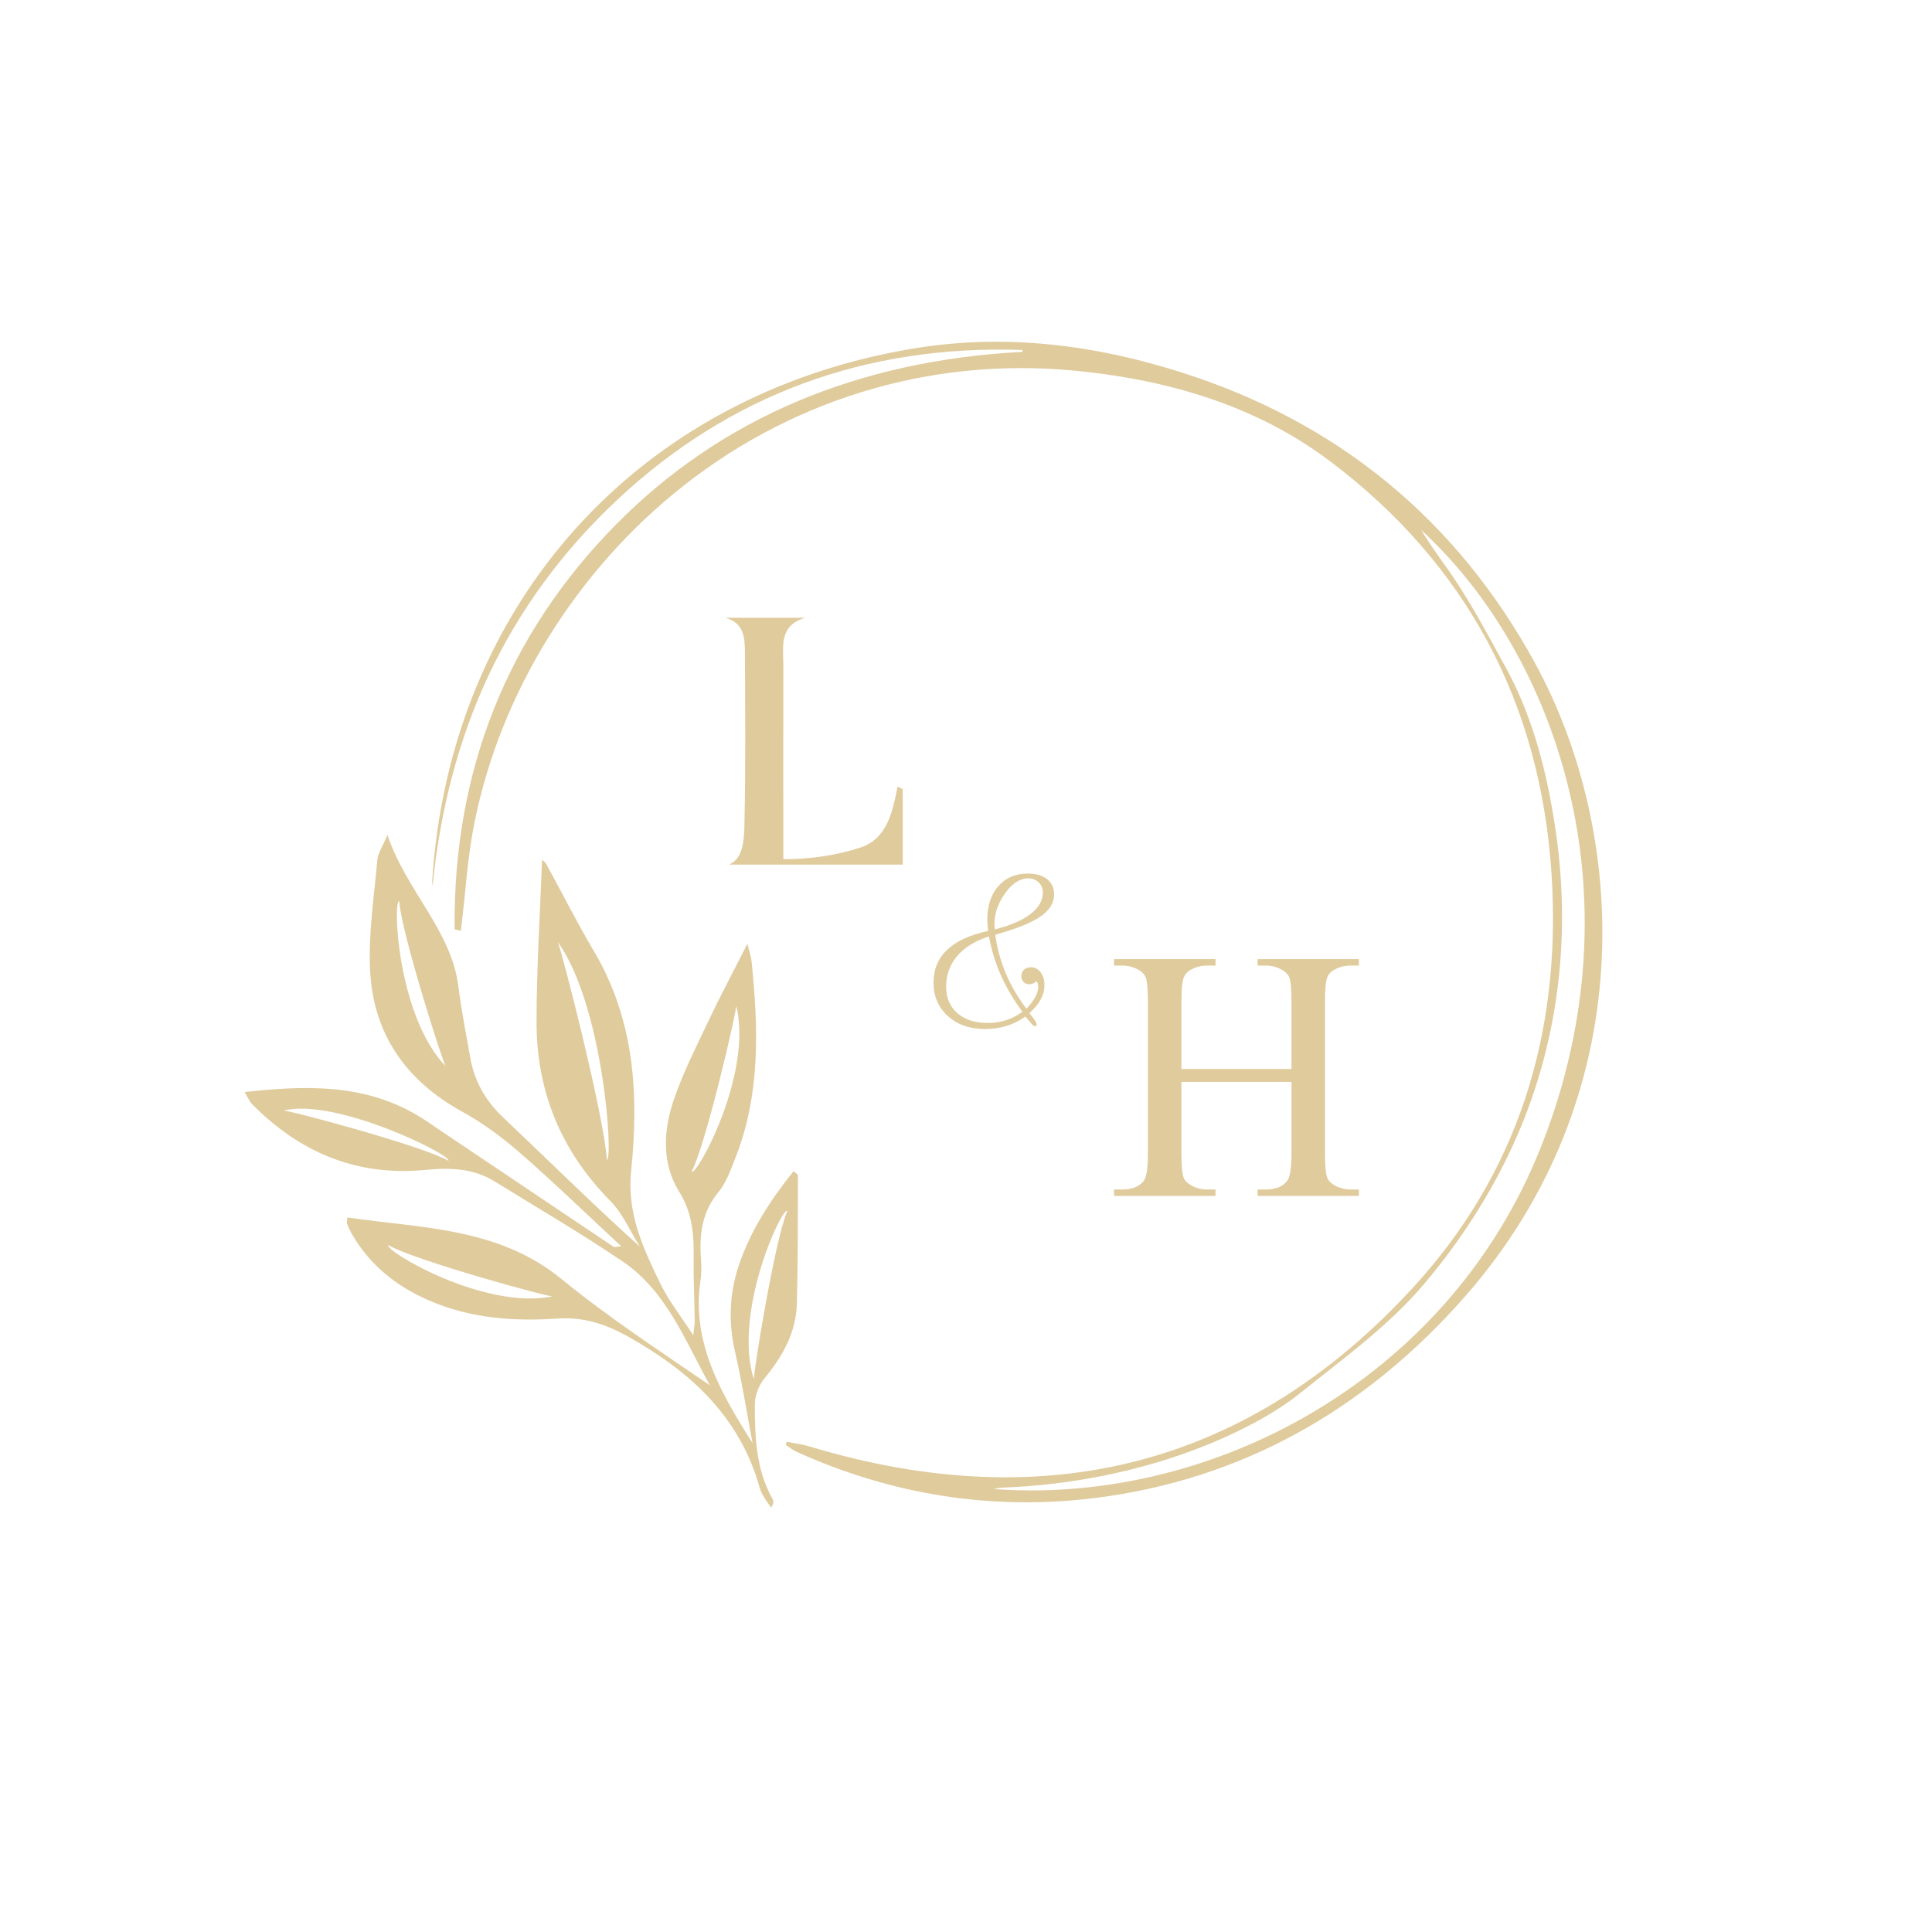
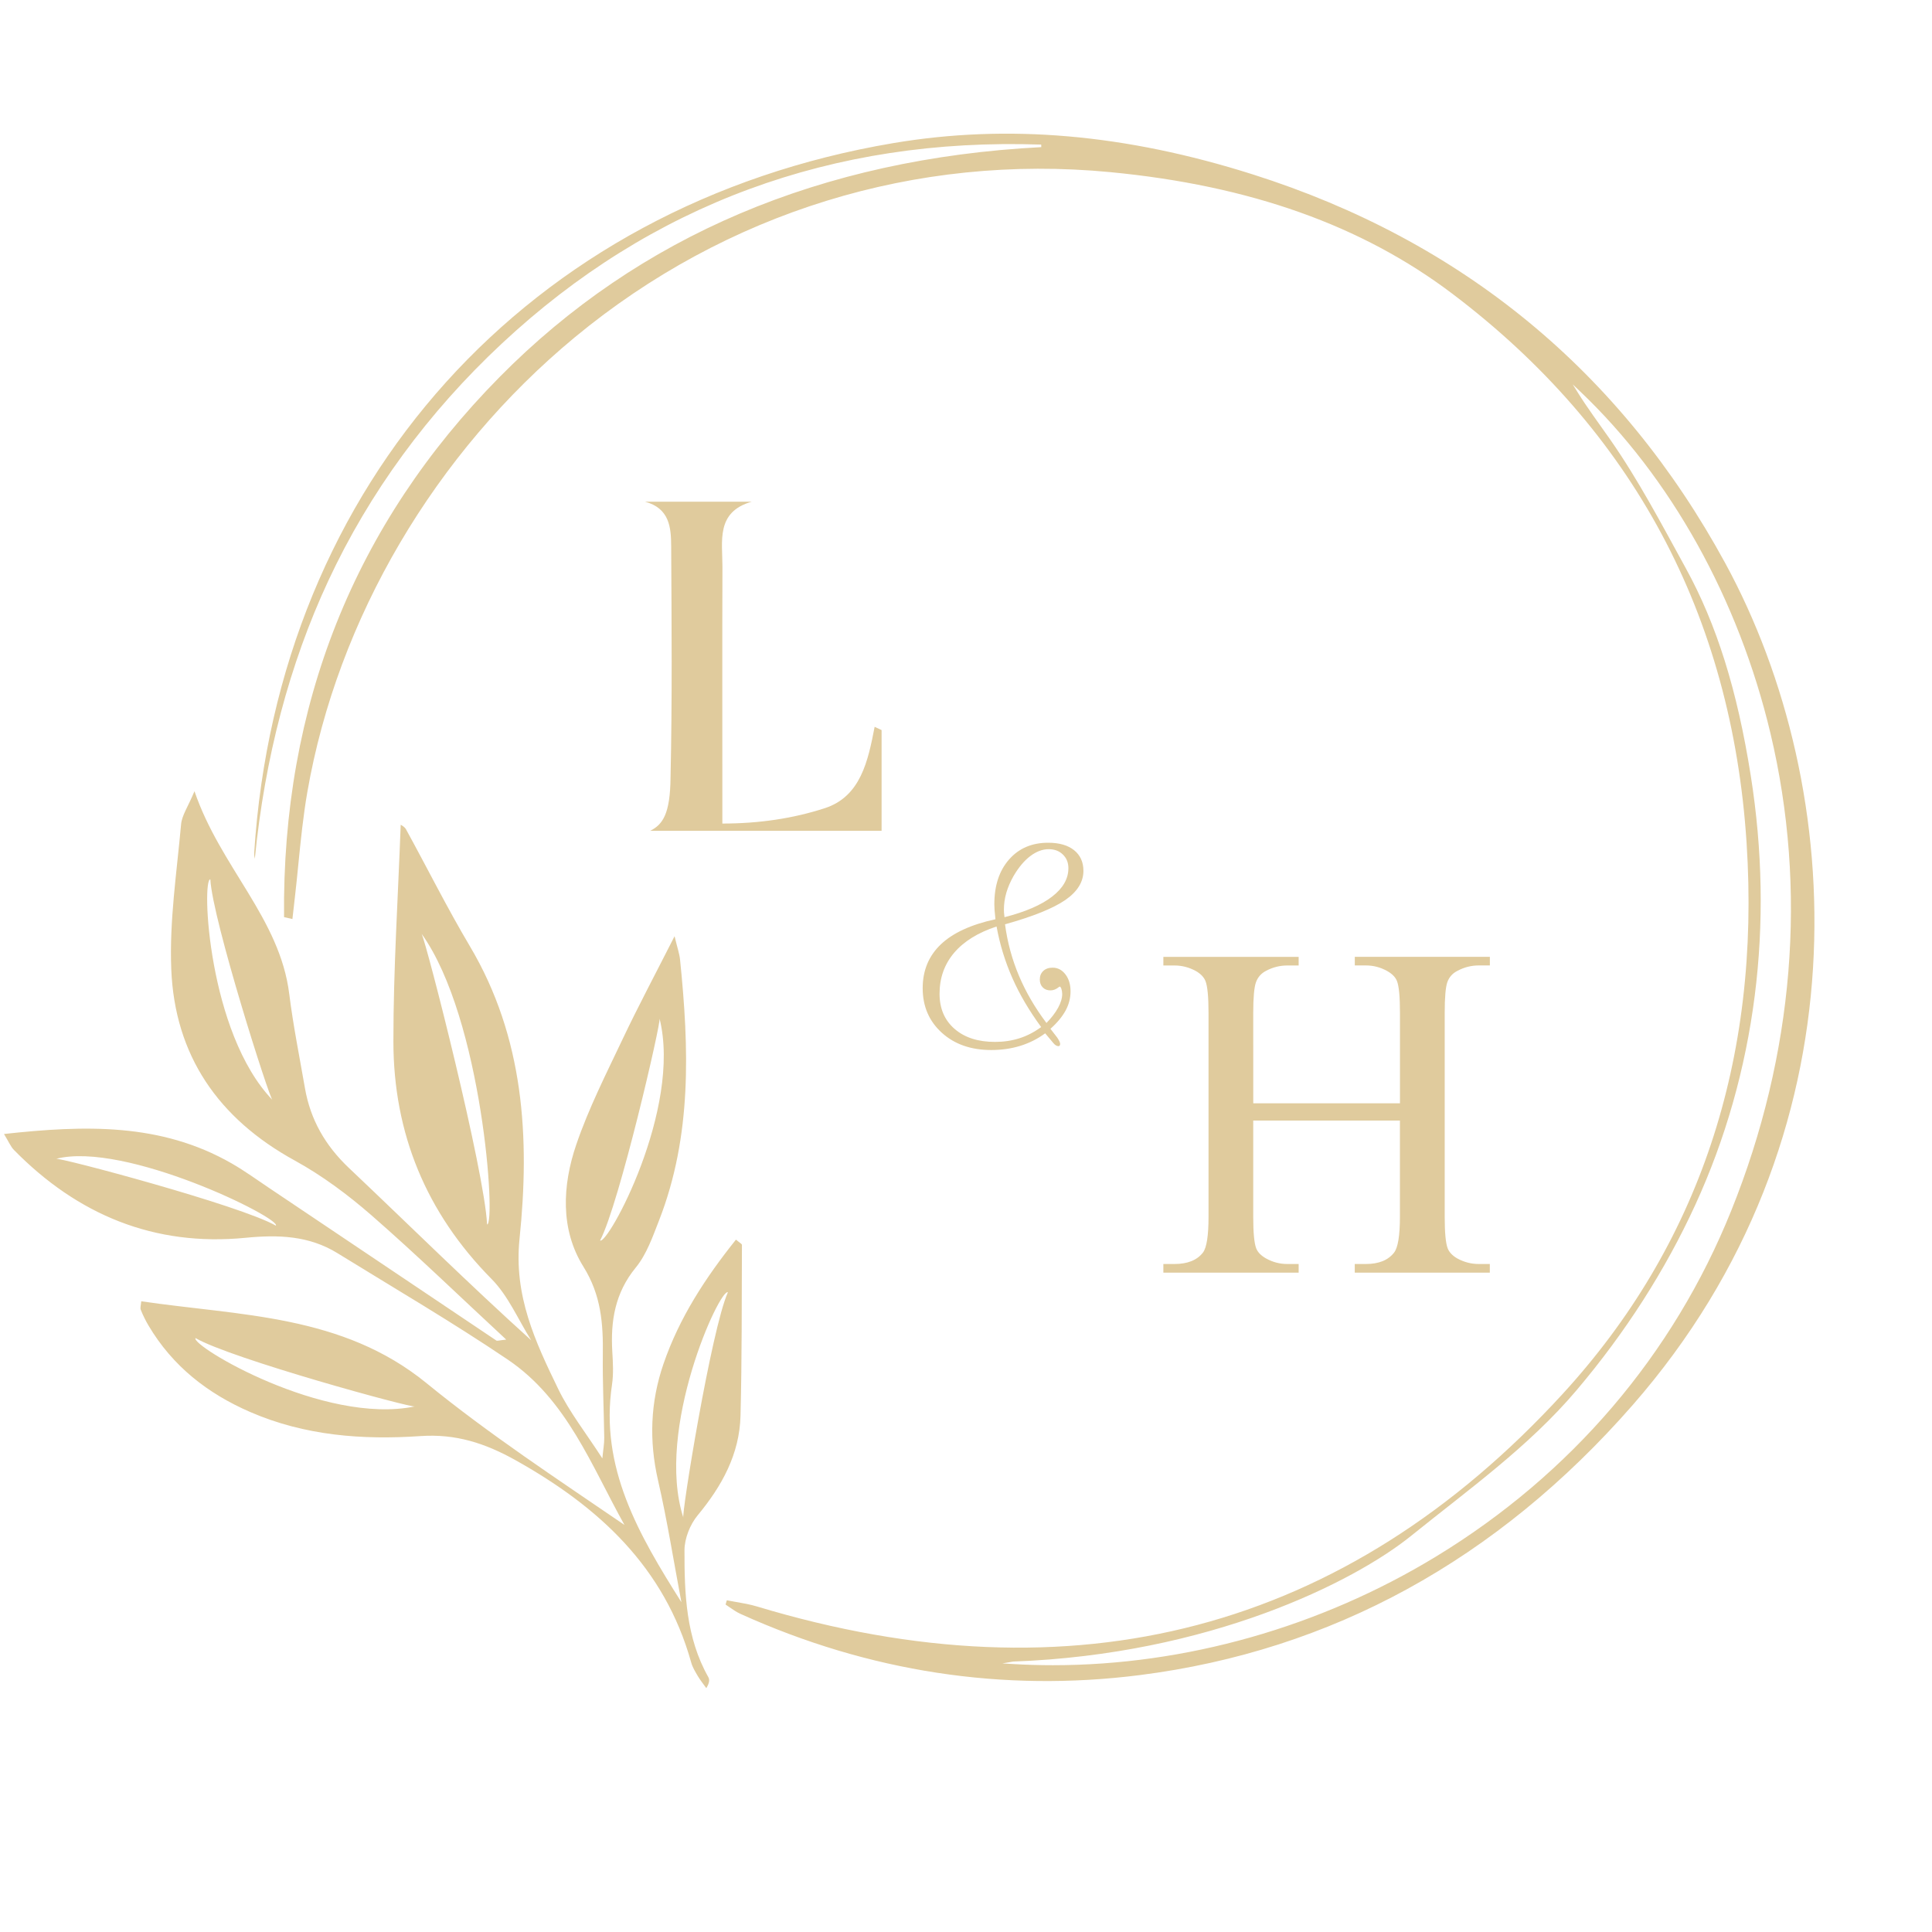
- <svg xmlns="http://www.w3.org/2000/svg" version="1.1" id="svg2" width="800" height="800" viewBox="0 0 1158.56 1403.333">
-   <defs id="defs6" />
+ <svg xmlns="http://www.w3.org/2000/svg" version="1.1" id="svg2" x="0px" y="0px" viewBox="0 0 600 600" style="enable-background:new 0 0 600 600;" xml:space="preserve">
+   <style type="text/css">
+ 	.st0{fill:#E0CB9D;}
+ </style>
  <g id="g8" transform="matrix(1.333333,0,0,-1.333333,0,1403.333)">
    <g id="g10" transform="scale(0.1)">
-       <path d="m 5518.31,4701.55 h 599.41 v 369.18 c 0,65.96 -4.12,109.41 -12.35,130.34 -6.36,15.85 -19.68,29.51 -39.96,40.91 -27.29,15.24 -56.14,22.84 -86.59,22.84 h -45.68 v 35.2 H 6485 v -35.2 h -45.68 c -30.44,0 -59.31,-7.29 -86.58,-21.88 -20.3,-10.16 -34.1,-25.54 -41.38,-46.16 -7.31,-20.61 -10.94,-62.63 -10.94,-126.05 v -832.54 c 0,-65.33 4.11,-108.47 12.36,-129.4 6.34,-15.85 19.35,-29.51 39.02,-40.92 27.89,-15.23 57.08,-22.83 87.52,-22.83 H 6485 v -35.2 h -551.86 v 35.2 h 45.68 c 52.64,0 91,15.54 115.13,46.63 15.85,20.28 23.77,69.14 23.77,146.52 v 392.95 h -599.41 v -392.95 c 0,-65.33 4.11,-108.47 12.36,-129.4 6.34,-15.85 19.66,-29.51 39.96,-40.92 27.28,-15.23 56.14,-22.83 86.58,-22.83 h 46.64 v -35.2 h -552.81 v 35.2 h 45.67 c 53.29,0 91.96,15.54 116.08,46.63 15.23,20.28 22.83,69.14 22.83,146.52 v 832.54 c 0,65.96 -4.13,109.41 -12.37,130.34 -6.35,15.85 -19.36,29.51 -39.01,40.91 -27.91,15.24 -57.08,22.84 -87.53,22.84 h -45.67 v 35.2 h 552.81 v -35.2 h -46.64 c -30.44,0 -59.3,-7.29 -86.58,-21.88 -19.67,-10.16 -33.3,-25.54 -40.9,-46.16 -7.62,-20.61 -11.42,-62.63 -11.42,-126.05 v -369.18" style="fill:#e0cb9d;fill-opacity:1;fill-rule:nonzero;stroke:none" id="path12" />
-       <path d="m 4537,2420.54 c 801.6,29.16 1390.91,323.76 1626.01,513.38 235.61,190.02 481.14,364.93 675.65,594.48 199.5,235.47 362.87,490.45 485.51,757.85 123.16,268.47 204.91,556.01 242.99,854.6 37.32,292.6 31.86,595.35 -16.25,899.82 -55.09,348.76 -139.44,617.93 -265.44,847.09 -102.33,186.12 -194.41,361.95 -310.13,527.52 -45.41,64.96 -93.61,129.81 -130.72,189.63 l -21.04,33.91 28.94,-27.46 c 371.87,-352.84 648.56,-849.52 779.08,-1398.53 151.61,-637.71 96.22,-1311.81 -160.21,-1949.44 -236.67,-588.52 -653.78,-1077.31 -1206.24,-1413.52 -474.81,-288.94 -1024.9,-444.23 -1565.4,-444.23 -54.19,0 -108.26,1.56 -162.17,4.7 l -44.57,2.61 z m -1114,194.93 c 523.96,-236.99 1073.03,-321.21 1631.97,-250.22 782.68,99.39 1459.99,470.38 2013.14,1102.67 958.65,1095.78 881.11,2517.29 379,3439.99 C 7020.83,7691.29 6371.23,8225.89 5516.34,8496.86 4996.28,8661.71 4515.97,8703.51 4048.01,8624.67 2558.23,8373.62 1533.17,7235.6 1436.55,5725.41 c -0.52,-8.11 0.68,-16.37 2.5,-24.89 40.87,413.67 141.75,795.47 300,1135.28 168.17,361.15 407.04,687.62 709.97,970.34 609.12,568.49 1350.35,841.89 2203.32,812.28 l 0.1,-10.28 c -899.4,-46.9 -1644.07,-362.97 -2213.33,-939.45 -592.86,-600.33 -889.09,-1342.73 -880.49,-2206.5 l 34.18,-7.79 10.23,89.57 c 5.22,45.13 9.82,91.17 14.28,135.69 9.65,96.35 19.61,195.98 36.42,292.86 122.97,708.49 521.55,1386.13 1093.55,1859.13 617.6,510.72 1394.17,750.26 2186.61,674.29 571.53,-54.76 1029.3,-217.58 1399.5,-497.75 736.29,-557.22 1140.33,-1311.51 1200.87,-2241.9 57.81,-888.15 -195.35,-1646.32 -752.43,-2253.44 -887.13,-966.87 -1994.31,-1258.68 -3290.84,-867.46 -28.06,8.46 -57.81,13.6 -86.56,18.58 -12.28,2.13 -24.56,4.26 -36.76,6.63 l -5.05,-17.29 c 5.72,-3.74 11.39,-7.63 17.03,-11.53 13.86,-9.57 28.2,-19.47 43.35,-26.31" style="fill:#e0cb9d;fill-opacity:1;fill-rule:nonzero;stroke:none" id="path14" />
-       <path d="m 3999.76,6226.4 c 0,-134.73 0,-269.47 0,-411.54 -320.57,0 -656.03,0 -945.49,0 51.68,25.62 81.6,69.61 83.21,216.78 7.02,315.02 4.31,630.28 2.55,945.44 -0.42,76.43 -6.29,155.52 -107.16,182.5 145.56,0 291.12,0 436.69,0 -147.97,-41.96 -119.57,-162.14 -119.91,-267.36 -1,-308.32 -0.36,-616.65 -0.36,-924.98 0,-36.81 0,-53.05 0,-122.8 150,0 289.17,20.66 418.69,62.88 146.86,47.87 176.65,193.69 203.56,332.38 9.41,-4.43 18.82,-8.87 28.22,-13.3" style="fill:#e0cb9d;fill-opacity:1;fill-rule:nonzero;stroke:none" id="path16" />
-       <path d="m 4502,5461.95 c 84.97,21.6 149.72,49.56 194.25,83.84 44.53,34.28 66.8,73.04 66.8,116.27 0,22.72 -7.54,41.37 -22.64,55.9 -15.09,14.53 -34.37,21.81 -57.85,21.81 -25.35,0 -50.41,-9.42 -75.18,-28.24 -24.79,-18.82 -47.43,-45.75 -67.92,-80.77 -13.42,-23.48 -23.39,-46.59 -29.91,-69.31 -6.52,-22.74 -9.78,-45.66 -9.78,-68.77 0,-4.1 0.09,-8.09 0.28,-12.01 0.18,-3.91 0.84,-10.16 1.95,-18.72 z m 149.81,-448.88 c -48.82,66.33 -88.04,133.04 -117.66,200.13 -29.63,67.07 -51.15,137.31 -64.57,210.73 -76.02,-24.97 -133.87,-60.85 -173.56,-107.6 -39.69,-46.78 -59.54,-102.58 -59.54,-167.42 0,-60.01 20.41,-107.79 61.21,-143.38 40.81,-35.59 95.87,-53.39 165.19,-53.39 35.4,0 68.56,4.94 99.5,14.81 30.92,9.88 60.73,25.24 89.43,46.12 z m 16.21,-25.7 c -30.93,-22.74 -64.84,-39.79 -101.73,-51.16 -36.9,-11.36 -76.4,-17.04 -118.51,-17.04 -82.73,0 -150.09,23.57 -202.07,70.71 -51.99,47.13 -77.98,107.78 -77.98,181.94 0,72.3 24.68,131.93 74.07,178.89 49.37,46.95 123.81,81.24 223.31,102.85 -1.87,17.14 -3.07,29.81 -3.63,38.01 -0.56,8.19 -0.84,15.83 -0.84,22.91 0,76.4 20.03,137.42 60.09,183.07 40.06,45.65 93.26,68.48 159.59,68.48 45.46,0 80.87,-10.15 106.21,-30.47 25.34,-20.31 38.01,-48.35 38.01,-84.12 0,-45.48 -24.69,-85.25 -74.06,-119.34 -49.39,-34.11 -131.46,-67.17 -246.24,-99.22 9.69,-73.05 28.6,-142.92 56.74,-209.63 28.13,-66.71 65.68,-131.17 112.63,-193.4 20.5,20.86 36.34,41.55 47.52,62.04 11.18,20.49 16.77,39.49 16.77,57.02 -0.38,8.57 -1.59,15.65 -3.63,21.24 -2.06,5.59 -4.39,8.39 -6.99,8.39 -0.38,0 -1.5,-0.75 -3.35,-2.24 -10.82,-8.94 -22.18,-13.41 -34.11,-13.41 -13.04,0 -23.57,4.09 -31.58,12.3 -8.02,8.18 -12.01,19 -12.01,32.41 0,14.16 4.75,25.71 14.25,34.66 9.5,8.95 22.26,13.41 38.29,13.41 20.87,0 38.29,-9.13 52.27,-27.39 13.97,-18.26 20.96,-41.55 20.96,-69.87 0,-27.21 -6.81,-53.29 -20.4,-78.26 -13.61,-24.97 -34.2,-49.75 -61.78,-74.35 l 26.28,-34.09 0.56,-0.56 c 8.57,-12.68 12.85,-21.61 12.85,-26.83 0,-2.99 -0.55,-5.31 -1.67,-6.98 -1.12,-1.68 -2.8,-2.52 -5.03,-2.52 -6.71,0 -13.42,3.91 -20.13,11.73 -1.49,1.86 -2.42,2.99 -2.79,3.36 l -31.87,37.46" style="fill:#e0cb9d;fill-opacity:1;fill-rule:nonzero;stroke:none" id="path18" />
-       <path d="m 1257.11,5616.56 c 8.57,-164.66 243.01,-900.02 253.96,-901.54 -264.17,274.15 -290.07,903.76 -253.96,901.54 z m 2114.57,-1687.3 c -68.03,-151.51 -191.3,-914.98 -181.93,-921.19 -116.7,362.85 149.72,939.16 181.93,921.19 z m -522.15,211.82 c 77.98,146.64 251.88,900.19 242.95,907.01 92.24,-369.83 -212.01,-927.08 -242.95,-907.01 z M 1196.65,3742.36 c 143.38,-83.83 889.29,-287.99 896.48,-279.34 -373.25,-77.25 -917.78,249.24 -896.48,279.34 z m -570.197,732.12 c 281.488,73.1 919.557,-242.62 898.467,-272.87 -143.98,82.8 -891.35,281.57 -898.467,272.87 z M 2387.9,4206.29 c -10.03,217.94 -246.54,1146.35 -267.52,1187.75 248.29,-346.46 304.51,-1185.38 267.52,-1187.75 z m 1035.48,-781 c 5.91,232.47 4.71,465.11 5.8,697.67 0.02,4.17 -9.1,8.38 -24.35,21.52 -124.44,-155.57 -231.57,-319.02 -296.3,-508.15 -53.46,-156.17 -59.31,-313.48 -22.09,-475.59 37.77,-164.5 64.1,-331.65 95.44,-497.63 -173.17,274.2 -334.43,549.54 -283.4,888.94 6.55,43.63 3.86,89.15 1.23,133.56 -7.48,126.2 10.95,241.26 95.98,344.88 44.26,53.96 68.96,125.83 95,192.53 135.09,346.04 122.47,704.72 85.78,1064.92 -2.51,24.71 -11.19,48.8 -22.46,96.1 -78.31,-154.38 -148.43,-285.73 -212.13,-420.11 -67.33,-142.01 -139.1,-283.32 -189.6,-431.52 -56.63,-166.14 -65.9,-345.88 29.11,-498.41 72.9,-117.03 81,-233.1 79.52,-359.7 -1.34,-113.07 4.27,-226.21 5.72,-339.32 0.31,-23.75 -4.18,-47.56 -7.72,-84.56 -67.37,104.43 -134.42,188.97 -180.39,283.72 -93.41,192.52 -182.15,380.88 -158.09,613.68 42.68,412.99 18.81,822.09 -202.79,1195.25 -92.58,155.91 -173.64,318.63 -261.01,477.65 -6.43,11.7 -21.69,18.55 -21.7,18.55 -10.64,-294.21 -30.03,-589.69 -29.83,-885.16 0.24,-375.75 133.89,-700.38 401.57,-971.07 68.3,-69.07 108.48,-165.95 161.58,-250.04 -257.56,232.42 -498.58,471 -744.75,704.15 -96.41,91.32 -157.09,196.97 -179.59,325.99 -22.36,128.19 -48.15,256.02 -64.18,385.03 -38.45,309.51 -281.34,518.2 -387.19,828.37 -26.63,-63.82 -51.39,-98.52 -54.67,-135.15 -17.66,-196.94 -48.02,-395.07 -40.19,-591.45 14.09,-352.92 192.33,-610.83 504.05,-782.03 112.2,-61.61 217.65,-140.08 314.35,-224.41 184.23,-160.68 359.95,-331.12 550.2,-507.71 -28.73,-2.84 -36.66,-6.24 -40.56,-3.63 -309.16,207.18 -617.94,414.9 -926.89,622.39 -51.17,34.37 -101.29,70.73 -154.67,101.33 -289.41,165.88 -600,156.17 -929.812,119.96 19.875,-32.43 27.316,-51.64 40.574,-65.14 259.879,-264.92 573.518,-395.4 945.588,-359.04 134.26,13.12 259.65,9.15 376.05,-62.65 232.82,-143.61 469.34,-281.89 695.84,-434.93 241.94,-163.46 341.59,-433.17 476.9,-675.75 -275.27,188.16 -552.99,370.44 -808.87,579.41 -344.62,281.44 -760.46,275.13 -1165.543,334.98 -1.188,-15.94 -5.215,-26.9 -1.992,-34.98 8.808,-22.1 19.414,-43.73 31.515,-64.24 97.8,-165.65 241.46,-277.82 415.78,-353.42 222.81,-96.63 458.18,-114.56 695.87,-98.24 143.19,9.85 263.34,-28.76 388.1,-98.56 340.9,-190.71 609.3,-437.41 717.73,-826.88 5.42,-19.46 16.62,-37.67 27.08,-55.29 10.19,-17.17 22.9,-32.84 34.49,-49.16 12.38,19.87 14.25,34.51 8.42,44.8 -91.65,161.86 -97.95,340.75 -97.56,518.86 0.11,48.02 22.76,104.94 53.73,142.32 99.27,119.82 171.33,250.07 175.33,407.36" style="fill:#e0cb9d;fill-opacity:1;fill-rule:nonzero;stroke:none" id="path20" />
+       <path id="path12" class="st0" d="M2919.1,7955.2h341.7v210.5c0,37.6-2.3,62.4-7,74.3c-3.6,9-11.2,16.8-22.8,23.3    c-15.6,8.7-32,13-49.4,13h-26v20.1h314.6v-20.1h-26c-17.4,0-33.8-4.2-49.4-12.5c-11.6-5.8-19.4-14.6-23.6-26.3    c-4.2-11.7-6.2-35.7-6.2-71.9v-474.6c0-37.2,2.3-61.8,7-73.8c3.6-9,11-16.8,22.2-23.3c15.9-8.7,32.5-13,49.9-13h26v-20.1h-314.6    v20.1h26c30,0,51.9,8.9,65.6,26.6c9,11.6,13.6,39.4,13.6,83.5v224h-341.7v-224c0-37.2,2.3-61.8,7-73.8c3.6-9,11.2-16.8,22.8-23.3    c15.6-8.7,32-13,49.4-13h26.6v-20.1h-315.1v20.1h26c30.4,0,52.4,8.9,66.2,26.6c8.7,11.6,13,39.4,13,83.5v474.6    c0,37.6-2.4,62.4-7.1,74.3c-3.6,9-11,16.8-22.2,23.3c-15.9,8.7-32.5,13-49.9,13h-26v20.1h315.1v-20.1h-26.6    c-17.4,0-33.8-4.2-49.4-12.5c-11.2-5.8-19-14.6-23.3-26.3c-4.3-11.7-6.5-35.7-6.5-71.9L2919.1,7955.2" />
+       <path id="path14" class="st0" d="M2359.7,6654.9c457,16.6,792.9,184.6,926.9,292.7c134.3,108.3,274.3,208,385.2,338.9    c113.7,134.2,206.9,279.6,276.8,432c70.2,153,116.8,317,138.5,487.2c21.3,166.8,18.2,339.4-9.3,513    c-31.4,198.8-79.5,352.3-151.3,482.9c-58.3,106.1-110.8,206.3-176.8,300.7c-25.9,37-53.4,74-74.5,108.1l-12,19.3l16.5-15.7    c212-201.1,369.7-484.3,444.1-797.3c86.4-363.5,54.9-747.8-91.3-1111.3c-134.9-335.5-372.7-614.1-687.6-805.8    c-270.7-164.7-584.3-253.2-892.4-253.2c-30.9,0-61.7,0.9-92.4,2.7l-25.4,1.5L2359.7,6654.9z M1724.6,6766    c298.7-135.1,611.7-183.1,930.3-142.6c446.2,56.7,832.3,268.1,1147.6,628.6c546.5,624.7,502.3,1435,216.1,1961    c-243,446.6-613.3,751.3-1100.7,905.8c-296.5,94-570.3,117.8-837.1,72.9c-849.3-143.1-1433.6-791.9-1488.7-1652.8    c-0.3-4.6,0.4-9.3,1.4-14.2c23.3,235.8,80.8,453.5,171,647.2c95.9,205.9,232,392,404.7,553.2c347.2,324.1,769.8,479.9,1256,463.1    l0.1-5.9c-512.7-26.7-937.2-206.9-1261.8-535.6c-338-342.2-506.8-765.5-501.9-1257.9l19.5-4.4l5.8,51.1c3,25.7,5.6,52,8.1,77.4    c5.5,54.9,11.2,111.7,20.8,167c70.1,403.9,297.3,790.2,623.4,1059.8c352.1,291.1,794.8,427.7,1246.5,384.4    c325.8-31.2,586.8-124,797.8-283.8c419.7-317.7,650.1-747.7,684.6-1278c33-506.3-111.4-938.5-428.9-1284.6    c-505.7-551.2-1136.9-717.5-1876-494.5c-16,4.8-33,7.8-49.3,10.6c-7,1.2-14,2.4-21,3.8l-2.9-9.9c3.3-2.1,6.5-4.3,9.7-6.6    C1707.8,6775.5,1716,6769.9,1724.6,6766" />
+       <path id="path16" class="st0" d="M2053.4,8824.5c0-76.8,0-153.6,0-234.6c-182.7,0-374,0-539,0c29.5,14.6,46.5,39.7,47.4,123.6    c4,179.6,2.5,359.3,1.5,539c-0.2,43.6-3.6,88.7-61.1,104c83,0,166,0,248.9,0c-84.4-23.9-68.2-92.4-68.4-152.4    c-0.6-175.8-0.2-351.5-0.2-527.3c0-21,0-30.2,0-70c85.5,0,164.8,11.8,238.7,35.8c83.7,27.3,100.7,110.4,116,189.5    C2042.7,8829.5,2048.1,8827,2053.4,8824.5" />
+       <path id="path18" class="st0" d="M2339.7,8388.7c48.4,12.3,85.4,28.3,110.7,47.8c25.4,19.5,38.1,41.6,38.1,66.3    c0,13-4.3,23.6-12.9,31.9c-8.6,8.3-19.6,12.4-33,12.4c-14.5,0-28.7-5.4-42.9-16.1c-14.1-10.7-27-26.1-38.7-46    c-7.7-13.4-13.3-26.6-17.1-39.5c-3.7-13-5.6-26-5.6-39.2c0-2.3,0.1-4.6,0.2-6.8C2338.7,8397.1,2339.1,8393.6,2339.7,8388.7    L2339.7,8388.7z M2425.1,8132.8c-27.8,37.8-50.2,75.8-67.1,114.1c-16.9,38.2-29.2,78.3-36.8,120.1c-43.3-14.2-76.3-34.7-98.9-61.3    c-22.6-26.7-33.9-58.5-33.9-95.4c0-34.2,11.6-61.4,34.9-81.7c23.3-20.3,54.7-30.4,94.2-30.4c20.2,0,39.1,2.8,56.7,8.4    C2391.8,8112.1,2408.8,8120.9,2425.1,8132.8z M2434.4,8118.2c-17.6-13-37-22.7-58-29.2c-21-6.5-43.6-9.7-67.6-9.7    c-47.2,0-85.6,13.4-115.2,40.3c-29.6,26.9-44.5,61.4-44.5,103.7c0,41.2,14.1,75.2,42.2,102c28.1,26.8,70.6,46.3,127.3,58.6    c-1.1,9.8-1.8,17-2.1,21.7c-0.3,4.7-0.5,9-0.5,13.1c0,43.6,11.4,78.3,34.3,104.4c22.8,26,53.2,39,91,39c25.9,0,46.1-5.8,60.5-17.4    c14.4-11.6,21.7-27.6,21.7-48c0-25.9-14.1-48.6-42.2-68c-28.2-19.4-74.9-38.3-140.4-56.6c5.5-41.6,16.3-81.5,32.3-119.5    c16-38,37.4-74.8,64.2-110.3c11.7,11.9,20.7,23.7,27.1,35.4c6.4,11.7,9.6,22.5,9.6,32.5c-0.2,4.9-0.9,8.9-2.1,12.1    c-1.2,3.2-2.5,4.8-4,4.8c-0.2,0-0.9-0.4-1.9-1.3c-6.2-5.1-12.6-7.6-19.4-7.6c-7.4,0-13.4,2.3-18,7c-4.6,4.7-6.8,10.8-6.8,18.5    c0,8.1,2.7,14.7,8.1,19.8c5.4,5.1,12.7,7.6,21.8,7.6c11.9,0,21.8-5.2,29.8-15.6c8-10.4,11.9-23.7,11.9-39.8    c0-15.5-3.9-30.4-11.6-44.6c-7.8-14.2-19.5-28.4-35.2-42.4l15-19.4l0.3-0.3c4.9-7.2,7.3-12.3,7.3-15.3c0-1.7-0.3-3-1-4    c-0.6-1-1.6-1.4-2.9-1.4c-3.8,0-7.7,2.2-11.5,6.7c-0.8,1.1-1.4,1.7-1.6,1.9L2434.4,8118.2" />
+       <path id="path20" class="st0" d="M489.9,8476.8c4.9-93.9,138.5-513.1,144.8-513.9C484.1,8119.2,469.3,8478.1,489.9,8476.8z     M1695.4,7515c-38.8-86.4-109.1-521.6-103.7-525.1C1525.1,7196.7,1677,7525.2,1695.4,7515z M1397.7,7635.7    c44.5,83.6,143.6,513.2,138.5,517.1C1588.8,7941.9,1415.3,7624.3,1397.7,7635.7z M455.4,7408.4c81.7-47.8,507-164.2,511.1-159.2    C753.7,7205.1,443.3,7391.3,455.4,7408.4z M130.4,7825.8c160.5,41.7,524.2-138.3,512.2-155.6    C560.5,7717.4,134.4,7830.7,130.4,7825.8z M1134.5,7672.9C1128.8,7797.1,994,8326.4,982,8350    C1123.6,8152.5,1155.6,7674.2,1134.5,7672.9z M1724.8,7227.7c3.4,132.5,2.7,265.1,3.3,397.7c0,2.4-5.2,4.8-13.9,12.3    c-70.9-88.7-132-181.9-168.9-289.7c-30.5-89-33.8-178.7-12.6-271.1c21.5-93.8,36.5-189.1,54.4-283.7    c-98.7,156.3-190.6,313.3-161.6,506.8c3.7,24.9,2.2,50.8,0.7,76.1c-4.3,71.9,6.2,137.5,54.7,196.6c25.2,30.8,39.3,71.7,54.2,109.8    c77,197.3,69.8,401.7,48.9,607.1c-1.4,14.1-6.4,27.8-12.8,54.8c-44.6-88-84.6-162.9-120.9-239.5c-38.4-81-79.3-161.5-108.1-246    c-32.3-94.7-37.6-197.2,16.6-284.1c41.6-66.7,46.2-132.9,45.3-205.1c-0.8-64.5,2.4-129,3.3-193.4c0.2-13.5-2.4-27.1-4.4-48.2    c-38.4,59.5-76.6,107.7-102.8,161.7c-53.3,109.8-103.8,217.1-90.1,349.8c24.3,235.4,10.7,468.6-115.6,681.4    c-52.8,88.9-99,181.6-148.8,272.3c-3.7,6.7-12.4,10.6-12.4,10.6c-6.1-167.7-17.1-336.2-17-504.6c0.1-214.2,76.3-399.3,228.9-553.6    c38.9-39.4,61.8-94.6,92.1-142.5c-146.8,132.5-284.2,268.5-424.6,401.4c-55,52.1-89.6,112.3-102.4,185.8    c-12.7,73.1-27.4,145.9-36.6,219.5c-21.9,176.4-160.4,295.4-220.7,472.2c-15.2-36.4-29.3-56.2-31.2-77    c-10.1-112.3-27.4-225.2-22.9-337.2c8-201.2,109.6-348.2,287.3-445.8c64-35.1,124.1-79.9,179.2-127.9    c105-91.6,205.2-188.8,313.7-289.4c-16.4-1.6-20.9-3.6-23.1-2.1c-176.2,118.1-352.3,236.5-528.4,354.8    c-29.2,19.6-57.7,40.3-88.2,57.8c-165,94.6-342,89-530.1,68.4c11.3-18.5,15.6-29.4,23.1-37.1c148.1-151,326.9-225.4,539.1-204.7    c76.5,7.5,148,5.2,214.4-35.7c132.7-81.9,267.6-160.7,396.7-247.9c137.9-93.2,194.7-246.9,271.9-385.2    c-156.9,107.3-315.2,211.2-461.1,330.3C797,7463.6,559.9,7460,329,7494.1c-0.7-9.1-3-15.3-1.1-19.9c5-12.6,11.1-24.9,18-36.6    c55.8-94.4,137.6-158.4,237-201.5c127-55.1,261.2-65.3,396.7-56c81.6,5.6,150.1-16.4,221.2-56.2    c194.3-108.7,347.3-249.4,409.2-471.4c3.1-11.1,9.5-21.5,15.4-31.5c5.8-9.8,13.1-18.7,19.7-28c7.1,11.3,8.1,19.7,4.8,25.5    c-52.2,92.3-55.8,194.3-55.6,295.8c0.1,27.4,13,59.8,30.6,81.1C1681.5,7063.7,1722.6,7138,1724.8,7227.7" />
    </g>
  </g>
</svg>
